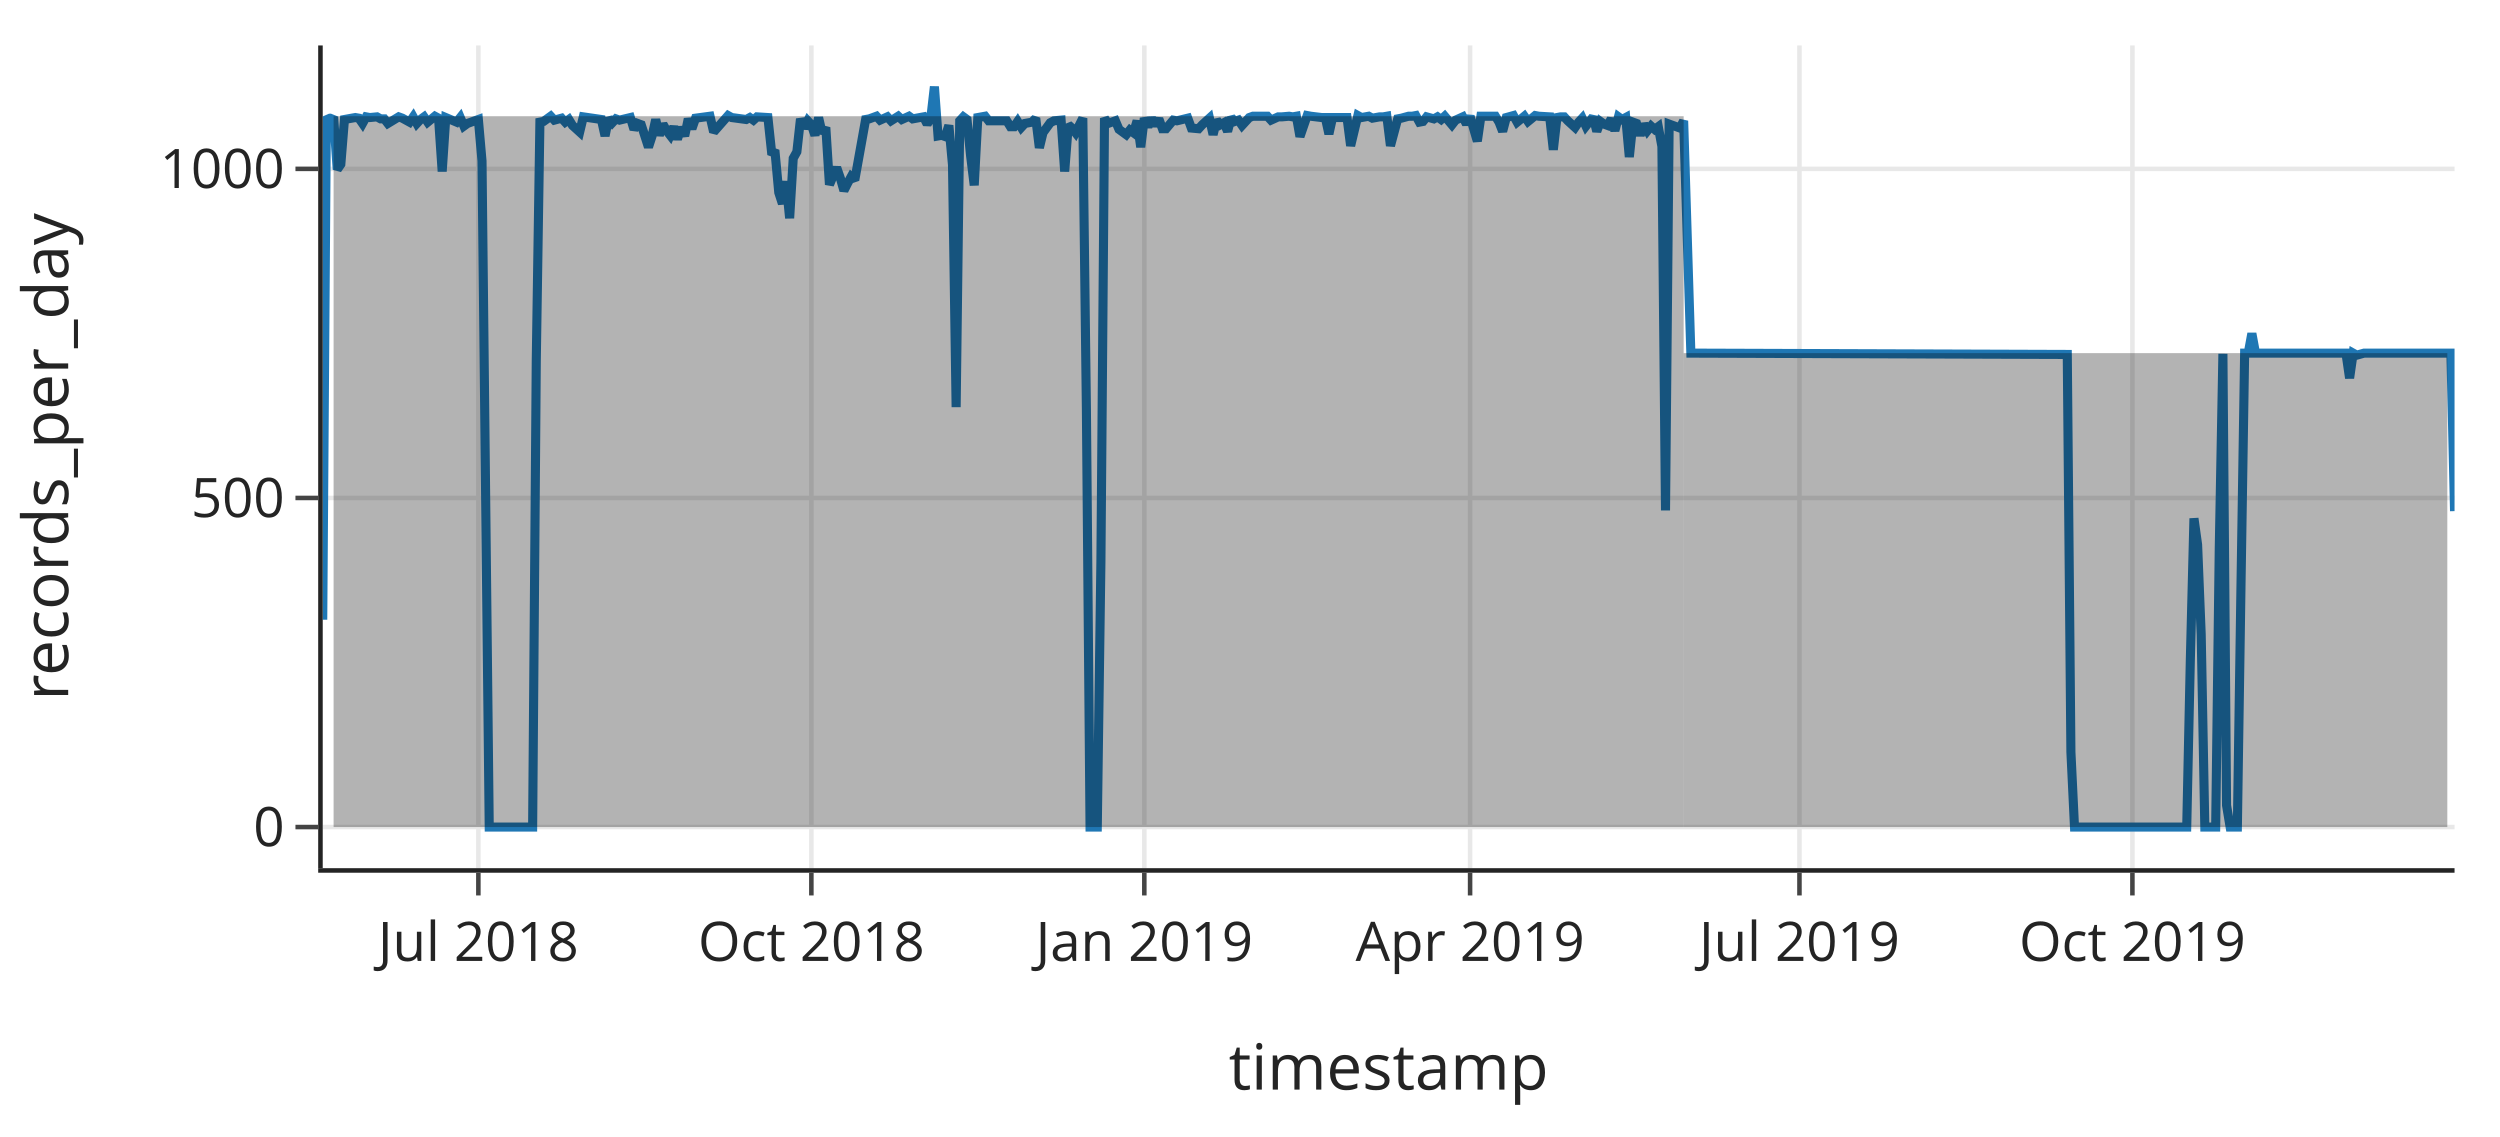
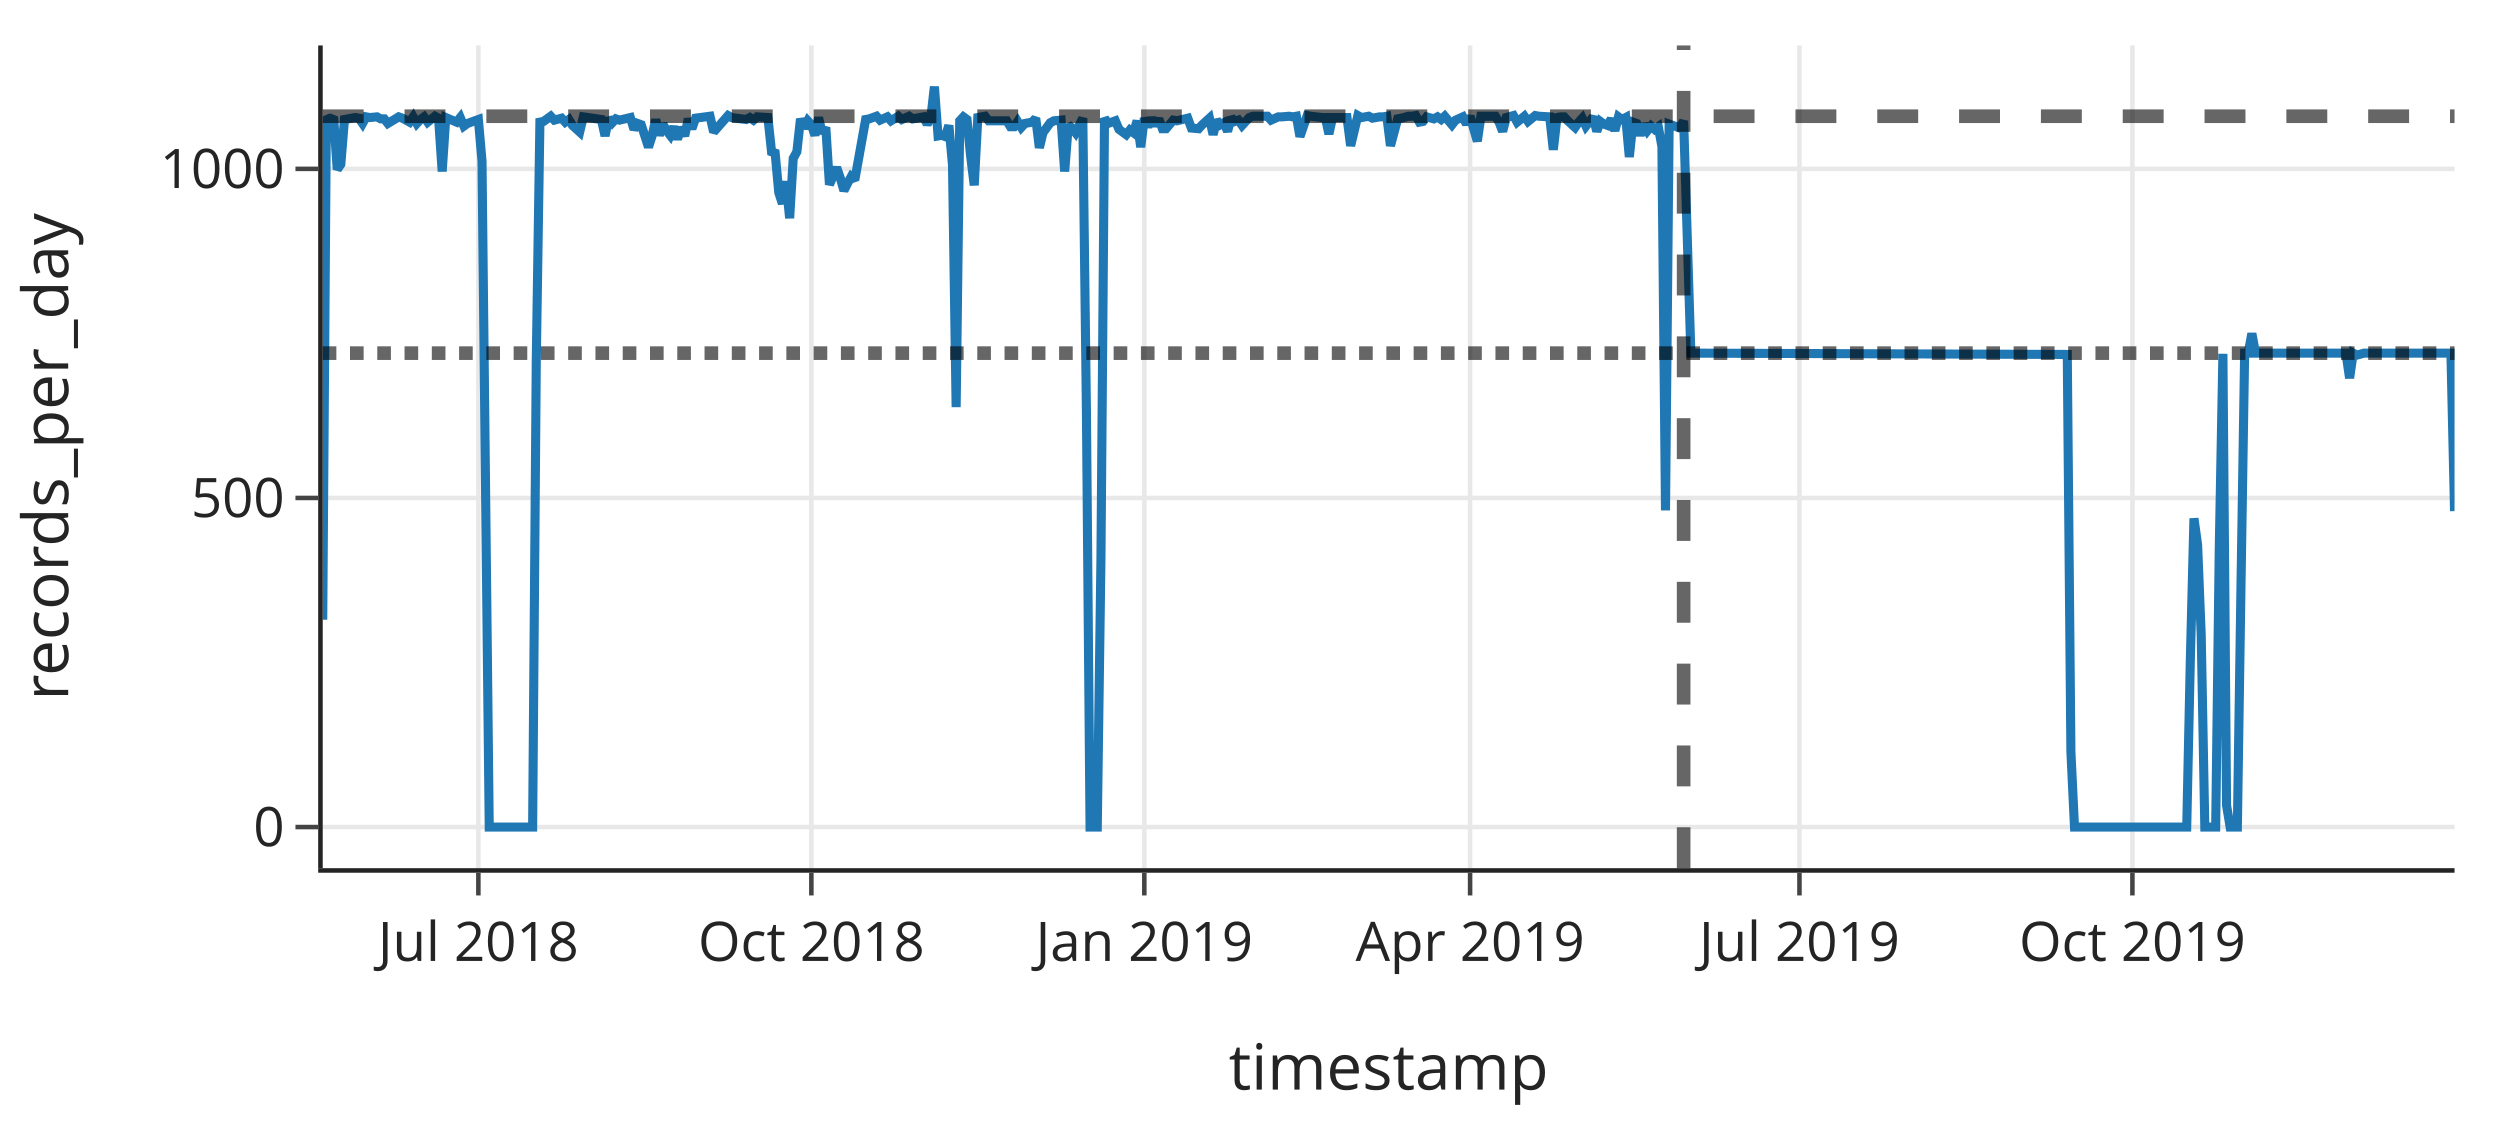
<svg xmlns="http://www.w3.org/2000/svg" class="main-svg" width="550" height="250" style="" viewBox="0 0 550 250">
  <rect x="0" y="0" width="550" height="250" style="fill: rgb(255, 255, 255); fill-opacity: 1;" />
-   <defs id="defs-276bc1">
+   <defs id="defs-bfa447">
    <g class="clips">
-       <clipPath id="clip276bc1xyplot" class="plotclip">
+       <clipPath id="clipbfa447xyplot" class="plotclip">
        <rect width="469" height="181" />
      </clipPath>
-       <clipPath class="axesclip" id="clip276bc1x">
+       <clipPath class="axesclip" id="clipbfa447x">
        <rect x="71" y="0" width="469" height="250" />
      </clipPath>
-       <clipPath class="axesclip" id="clip276bc1y">
+       <clipPath class="axesclip" id="clipbfa447y">
        <rect x="0" y="10" width="550" height="181" />
      </clipPath>
-       <clipPath class="axesclip" id="clip276bc1xy">
+       <clipPath class="axesclip" id="clipbfa447xy">
        <rect x="71" y="10" width="469" height="181" />
      </clipPath>
    </g>
    <g class="gradients" />
    <g class="patterns" />
  </defs>
  <g class="bglayer" />
  <g class="layer-below">
    <g class="imagelayer" />
    <g class="shapelayer" />
  </g>
  <g class="cartesianlayer">
    <g class="subplot xy">
      <g class="layer-subplot">
        <g class="shapelayer" />
        <g class="imagelayer" />
      </g>
      <g class="gridlayer">
        <g class="x">
          <path class="xgrid crisp" transform="translate(105.24,0)" d="M0,10v181" style="stroke: rgb(232, 232, 232); stroke-opacity: 1; stroke-width: 1px;" />
          <path class="xgrid crisp" transform="translate(178.5,0)" d="M0,10v181" style="stroke: rgb(232, 232, 232); stroke-opacity: 1; stroke-width: 1px;" />
          <path class="xgrid crisp" transform="translate(251.75,0)" d="M0,10v181" style="stroke: rgb(232, 232, 232); stroke-opacity: 1; stroke-width: 1px;" />
          <path class="xgrid crisp" transform="translate(323.42,0)" d="M0,10v181" style="stroke: rgb(232, 232, 232); stroke-opacity: 1; stroke-width: 1px;" />
          <path class="xgrid crisp" transform="translate(395.88,0)" d="M0,10v181" style="stroke: rgb(232, 232, 232); stroke-opacity: 1; stroke-width: 1px;" />
          <path class="xgrid crisp" transform="translate(469.13,0)" d="M0,10v181" style="stroke: rgb(232, 232, 232); stroke-opacity: 1; stroke-width: 1px;" />
        </g>
        <g class="y">
          <path class="ygrid crisp" transform="translate(0,181.95)" d="M71,0h469" style="stroke: rgb(232, 232, 232); stroke-opacity: 1; stroke-width: 1px;" />
          <path class="ygrid crisp" transform="translate(0,109.55)" d="M71,0h469" style="stroke: rgb(232, 232, 232); stroke-opacity: 1; stroke-width: 1px;" />
          <path class="ygrid crisp" transform="translate(0,37.15)" d="M71,0h469" style="stroke: rgb(232, 232, 232); stroke-opacity: 1; stroke-width: 1px;" />
        </g>
      </g>
      <g class="zerolinelayer" />
      <path class="xlines-below" />
      <path class="ylines-below" />
      <g class="overlines-below" />
      <g class="xaxislayer-below" />
      <g class="yaxislayer-below" />
      <g class="overaxes-below" />
-       <g class="plot" transform="translate(71,10)" clip-path="url(#clip276bc1xyplot)">
+       <g class="plot" transform="translate(71,10)" clip-path="url(#clipbfa447xyplot)">
        <g class="scatterlayer mlayer">
-           <g class="trace scatter tracea6a7d6" style="stroke-miterlimit: 2; opacity: 1;">
+           <g class="trace scatter tracea887a3" style="stroke-miterlimit: 2; opacity: 1;">
            <g class="fills" />
            <g class="errorbars" />
            <g class="lines">
              <path class="js-line" d="M0,126.34L0.8,15.71L1.59,16.43L2.39,15.71L3.19,27.29L3.98,26.14L4.78,16.29L6.37,16L7.17,15.86L7.96,16L8.76,17.16L9.56,15.71L10.35,15.86L11.94,15.71L12.74,16.15L13.54,16.15L14.33,17.16L16.72,15.71L17.52,16L19.11,16.87L19.91,15.71L20.7,17.16L21.5,16.29L22.3,15.71L23.09,16.87L24.68,15.57L25.48,16L26.28,27.73L27.07,15.86L29.46,16.87L30.26,15.86L31.05,17.74L31.85,17.16L34.24,16.29L35.04,25.41L36.63,171.95L37.42,171.95L46.18,171.95L46.98,69.29L47.78,16.87L48.57,16.72L50.16,15.57L50.96,16.43L52.55,16L53.35,16.87L54.15,16.29L54.94,17.59L56.53,19.04L57.33,15.71L61.31,16.29L62.11,19.91L62.9,16L63.7,17.01L64.5,16.15L65.29,16.43L67.68,15.86L68.48,18.46L69.28,17.16L70.07,17.45L71.66,22.37L72.46,19.91L73.26,16.29L74.05,19.77L74.85,17.3L75.65,18.75L76.44,19.77L77.24,17.88L78.03,20.63L78.83,18.03L79.63,19.91L80.42,16.15L81.22,18.32L82.02,16L85.2,15.57L86,19.04L89.18,15.42L89.98,15.86L93.16,16.29L93.96,15.86L94.76,16.43L95.55,15.71L97.94,15.86L98.74,23.39L99.53,23.67L100.33,32.36L101.13,34.82L101.92,29.9L102.72,38.01L103.51,24.83L104.31,23.39L105.11,16.15L105.9,18.17L106.7,16.58L107.5,17.45L108.29,19.77L109.09,15.86L109.88,19.33L110.68,18.03L111.48,30.63L113.07,26.86L113.87,29.18L114.66,31.93L115.46,30.34L116.25,28.89L117.05,29.61L119.44,16.29L120.24,16.15L121.83,15.57L122.62,16.43L124.22,15.71L125.01,16.58L126.61,15.57L127.4,16.29L128.99,15.57L129.79,16.15L132.18,15.71L132.98,17.3L133.77,16L134.57,9.05L135.37,19.91L136.16,19.77L136.96,20.05L137.75,17.59L138.55,26.28L139.35,79.57L140.14,16.58L140.94,15.71L141.74,16.29L142.53,24.25L143.33,30.77L144.12,15.86L145.72,15.57L146.51,16.58L150.49,16.58L151.29,17.88L152.09,17.88L152.88,16.72L153.68,18.03L154.48,17.16L156.07,16.87L156.86,16L157.66,22.52L158.46,19.19L160.05,17.01L160.85,16.58L162.44,16.43L163.23,27.73L164.03,17.45L164.83,18.17L165.62,19.19L166.42,17.59L167.22,16L168.01,80.29L168.81,171.95L169.6,171.95L170.4,171.95L171.2,113.6L171.99,16L172.79,17.16L174.38,16.58L175.18,18.46L176.77,19.62L177.57,18.61L178.36,19.19L179.16,16.58L179.96,22.37L180.75,16L181.55,17.88L182.34,16L183.14,17.59L183.94,16.15L184.73,18.32L185.53,18.32L187.12,16.43L187.92,16.58L190.31,16L191.1,18.17L192.7,18.32L193.49,17.45L195.08,16L195.88,19.62L196.68,16.43L197.47,17.45L198.27,17.01L199.07,18.9L199.86,15.86L200.66,16.72L201.46,16.43L202.25,17.59L203.84,15.86L204.64,15.57L207.83,15.57L208.62,16.43L210.21,15.71L211.01,15.71L212.6,15.57L213.4,15.71L214.2,15.57L214.99,20.05L216.58,15.42L217.38,15.57L219.77,15.86L220.57,15.86L221.36,19.48L222.16,15.86L225.34,15.86L226.14,22.08L227.73,15.42L228.53,15.86L230.12,15.57L230.92,16L232.51,15.71L233.31,15.71L234.1,15.57L234.9,22.08L236.49,16.15L237.29,16L238.88,15.57L239.68,15.57L240.47,15.42L241.27,16.87L242.06,16.72L242.86,15.71L244.45,16.15L245.25,15.71L246.05,16.29L246.84,15.57L248.43,17.45L249.23,16.43L250.82,15.71L251.62,17.3L252.42,15.57L253.21,18.32L254.01,21.07L254.8,15.57L257.99,15.57L258.79,16.87L259.58,18.9L260.38,15.86L261.97,15.42L262.77,16.87L264.36,15.57L265.16,16.72L266.75,15.42L267.54,15.57L269.93,15.71L270.73,22.95L271.53,15.86L272.32,15.71L273.12,15.71L273.92,16.58L275.51,18.03L276.3,16.87L277.1,16L277.9,17.74L279.49,15.71L280.29,18.9L281.08,16.72L281.88,17.3L282.67,17.59L283.47,16.15L284.27,18.75L285.06,15.71L285.86,16.29L286.66,15.86L287.45,24.54L288.25,16.87L289.04,17.16L289.84,19.77L290.64,17.3L291.43,18.75L292.23,17.74L293.03,18.46L293.82,17.88L294.62,22.23L295.41,102.3L296.21,17.3L298.6,18.17L299.4,16.58L300.99,67.69L301.78,67.69L383.8,67.98L384.6,155.44L385.39,171.95L386.19,171.95L410.08,171.95L410.87,135.32L411.67,104.04L412.47,109.83L413.26,129.52L414.06,171.95L416.45,171.95L417.24,110.55L418.04,67.84L418.84,167.17L419.63,171.95L420.43,171.95L421.22,171.95L422.02,118.66L422.82,67.69L423.61,67.69L424.41,63.35L425.21,67.69L429.19,67.69L429.98,67.69L445.11,67.69L445.91,73.2L446.7,67.69L447.5,68.13L449.09,67.69L449.89,67.69L468.2,67.69L469,102.45" style="vector-effect: non-scaling-stroke; fill: none; stroke: rgb(31, 119, 180); stroke-opacity: 1; stroke-width: 2px; opacity: 1;" />
            </g>
            <g class="points" />
            <g class="text" />
          </g>
        </g>
      </g>
      <g class="overplot" />
      <path class="xlines-above crisp" d="M70,191.5H540" style="fill: none; stroke-width: 1px; stroke: rgb(36, 36, 36); stroke-opacity: 1;" />
      <path class="ylines-above crisp" d="M70.5,10V191" style="fill: none; stroke-width: 1px; stroke: rgb(36, 36, 36); stroke-opacity: 1;" />
      <g class="overlines-above" />
      <g class="xaxislayer-above">
        <path class="xtick ticks crisp" d="M0,192v5" transform="translate(105.24,0)" style="stroke: rgb(68, 68, 68); stroke-opacity: 1; stroke-width: 1px;" />
        <path class="xtick ticks crisp" d="M0,192v5" transform="translate(178.5,0)" style="stroke: rgb(68, 68, 68); stroke-opacity: 1; stroke-width: 1px;" />
        <path class="xtick ticks crisp" d="M0,192v5" transform="translate(251.75,0)" style="stroke: rgb(68, 68, 68); stroke-opacity: 1; stroke-width: 1px;" />
        <path class="xtick ticks crisp" d="M0,192v5" transform="translate(323.42,0)" style="stroke: rgb(68, 68, 68); stroke-opacity: 1; stroke-width: 1px;" />
        <path class="xtick ticks crisp" d="M0,192v5" transform="translate(395.88,0)" style="stroke: rgb(68, 68, 68); stroke-opacity: 1; stroke-width: 1px;" />
        <path class="xtick ticks crisp" d="M0,192v5" transform="translate(469.13,0)" style="stroke: rgb(68, 68, 68); stroke-opacity: 1; stroke-width: 1px;" />
        <g class="xtick">
          <text text-anchor="middle" x="0" y="211.4" transform="translate(105.24,0)" style="font-family: 'Open Sans', verdana, arial, sans-serif; font-size: 12px; fill: rgb(36, 36, 36); fill-opacity: 1; white-space: pre; opacity: 1;">Jul 2018</text>
        </g>
        <g class="xtick">
          <text text-anchor="middle" x="0" y="211.4" style="font-family: 'Open Sans', verdana, arial, sans-serif; font-size: 12px; fill: rgb(36, 36, 36); fill-opacity: 1; white-space: pre; opacity: 1;" transform="translate(178.5,0)">Oct 2018</text>
        </g>
        <g class="xtick">
          <text text-anchor="middle" x="0" y="211.4" style="font-family: 'Open Sans', verdana, arial, sans-serif; font-size: 12px; fill: rgb(36, 36, 36); fill-opacity: 1; white-space: pre; opacity: 1;" transform="translate(251.75,0)">Jan 2019</text>
        </g>
        <g class="xtick">
          <text text-anchor="middle" x="0" y="211.4" style="font-family: 'Open Sans', verdana, arial, sans-serif; font-size: 12px; fill: rgb(36, 36, 36); fill-opacity: 1; white-space: pre; opacity: 1;" transform="translate(323.42,0)">Apr 2019</text>
        </g>
        <g class="xtick">
          <text text-anchor="middle" x="0" y="211.4" style="font-family: 'Open Sans', verdana, arial, sans-serif; font-size: 12px; fill: rgb(36, 36, 36); fill-opacity: 1; white-space: pre; opacity: 1;" transform="translate(395.88,0)">Jul 2019</text>
        </g>
        <g class="xtick">
          <text text-anchor="middle" x="0" y="211.4" style="font-family: 'Open Sans', verdana, arial, sans-serif; font-size: 12px; fill: rgb(36, 36, 36); fill-opacity: 1; white-space: pre; opacity: 1;" transform="translate(469.13,0)">Oct 2019</text>
        </g>
      </g>
      <g class="yaxislayer-above">
        <path class="ytick ticks crisp" d="M70,0h-5" transform="translate(0,181.95)" style="stroke: rgb(68, 68, 68); stroke-opacity: 1; stroke-width: 1px;" />
        <path class="ytick ticks crisp" d="M70,0h-5" transform="translate(0,109.55)" style="stroke: rgb(68, 68, 68); stroke-opacity: 1; stroke-width: 1px;" />
        <path class="ytick ticks crisp" d="M70,0h-5" transform="translate(0,37.15)" style="stroke: rgb(68, 68, 68); stroke-opacity: 1; stroke-width: 1px;" />
        <g class="ytick">
          <text text-anchor="end" x="62.6" y="4.2" transform="translate(0,181.95)" style="font-family: 'Open Sans', verdana, arial, sans-serif; font-size: 12px; fill: rgb(36, 36, 36); fill-opacity: 1; white-space: pre; opacity: 1;">0</text>
        </g>
        <g class="ytick">
          <text text-anchor="end" x="62.6" y="4.2" style="font-family: 'Open Sans', verdana, arial, sans-serif; font-size: 12px; fill: rgb(36, 36, 36); fill-opacity: 1; white-space: pre; opacity: 1;" transform="translate(0,109.55)">500</text>
        </g>
        <g class="ytick">
          <text text-anchor="end" x="62.6" y="4.2" style="font-family: 'Open Sans', verdana, arial, sans-serif; font-size: 12px; fill: rgb(36, 36, 36); fill-opacity: 1; white-space: pre; opacity: 1;" transform="translate(0,37.15)">1000</text>
        </g>
      </g>
      <g class="overaxes-above" />
    </g>
  </g>
  <g class="polarlayer" />
  <g class="smithlayer" />
  <g class="ternarylayer" />
  <g class="geolayer" />
  <g class="funnelarealayer" />
  <g class="pielayer" />
  <g class="iciclelayer" />
  <g class="treemaplayer" />
  <g class="sunburstlayer" />
  <g class="glimages" />
-   <defs id="topdefs-276bc1">
+   <defs id="topdefs-bfa447">
    <g class="clips" />
  </defs>
  <g class="layer-above">
    <g class="imagelayer" />
    <g class="shapelayer">
-       <path data-index="0" fill-rule="evenodd" d="M370.4,181.95H538.41V77.69H370.4Z" clip-path="url(#clip276bc1xy)" style="opacity: 0.3; stroke: rgb(0, 0, 0); stroke-opacity: 0; fill: rgb(0, 0, 0); fill-opacity: 1; stroke-width: 0px;" />
-       <path data-index="1" fill-rule="evenodd" d="M73.39,181.95H370.4V25.57H73.39Z" clip-path="url(#clip276bc1xy)" style="opacity: 0.3; stroke: rgb(0, 0, 0); stroke-opacity: 0; fill: rgb(0, 0, 0); fill-opacity: 1; stroke-width: 0px;" />
+       <path data-index="0" fill-rule="evenodd" d="M71,25.57L540,25.57" clip-path="url(#clipbfa447y)" style="opacity: 0.6; stroke: rgb(0, 0, 0); stroke-opacity: 1; fill: rgb(0, 0, 0); fill-opacity: 1; stroke-dasharray: 9px, 9px; stroke-width: 3px;" />
+       <path data-index="1" fill-rule="evenodd" d="M71,77.69L540,77.69" clip-path="url(#clipbfa447y)" style="opacity: 0.6; stroke: rgb(0, 0, 0); stroke-opacity: 1; fill: rgb(0, 0, 0); fill-opacity: 1; stroke-dasharray: 3px, 3px; stroke-width: 3px;" />
+       <path data-index="2" fill-rule="evenodd" d="M370.4,191L370.4,10" clip-path="url(#clipbfa447x)" style="opacity: 0.6; stroke: rgb(0, 0, 0); stroke-opacity: 1; fill: rgb(0, 0, 0); fill-opacity: 1; stroke-dasharray: 9px, 9px; stroke-width: 3px;" />
    </g>
  </g>
  <g class="infolayer">
    <g class="g-gtitle" />
    <g class="g-xtitle">
      <text class="xtitle" x="305.5" y="239.706" text-anchor="middle" style="font-family: 'Open Sans', verdana, arial, sans-serif; font-size: 14px; fill: rgb(36, 36, 36); opacity: 1; font-weight: normal; white-space: pre;">timestamp</text>
    </g>
    <g class="g-ytitle" transform="translate(4.65918,0)">
      <text class="ytitle" transform="rotate(-90,10.34063,100.5)" x="10.341" y="100.5" text-anchor="middle" style="font-family: 'Open Sans', verdana, arial, sans-serif; font-size: 14px; fill: rgb(36, 36, 36); opacity: 1; font-weight: normal; white-space: pre;">records_per_day</text>
    </g>
  </g>
</svg>
